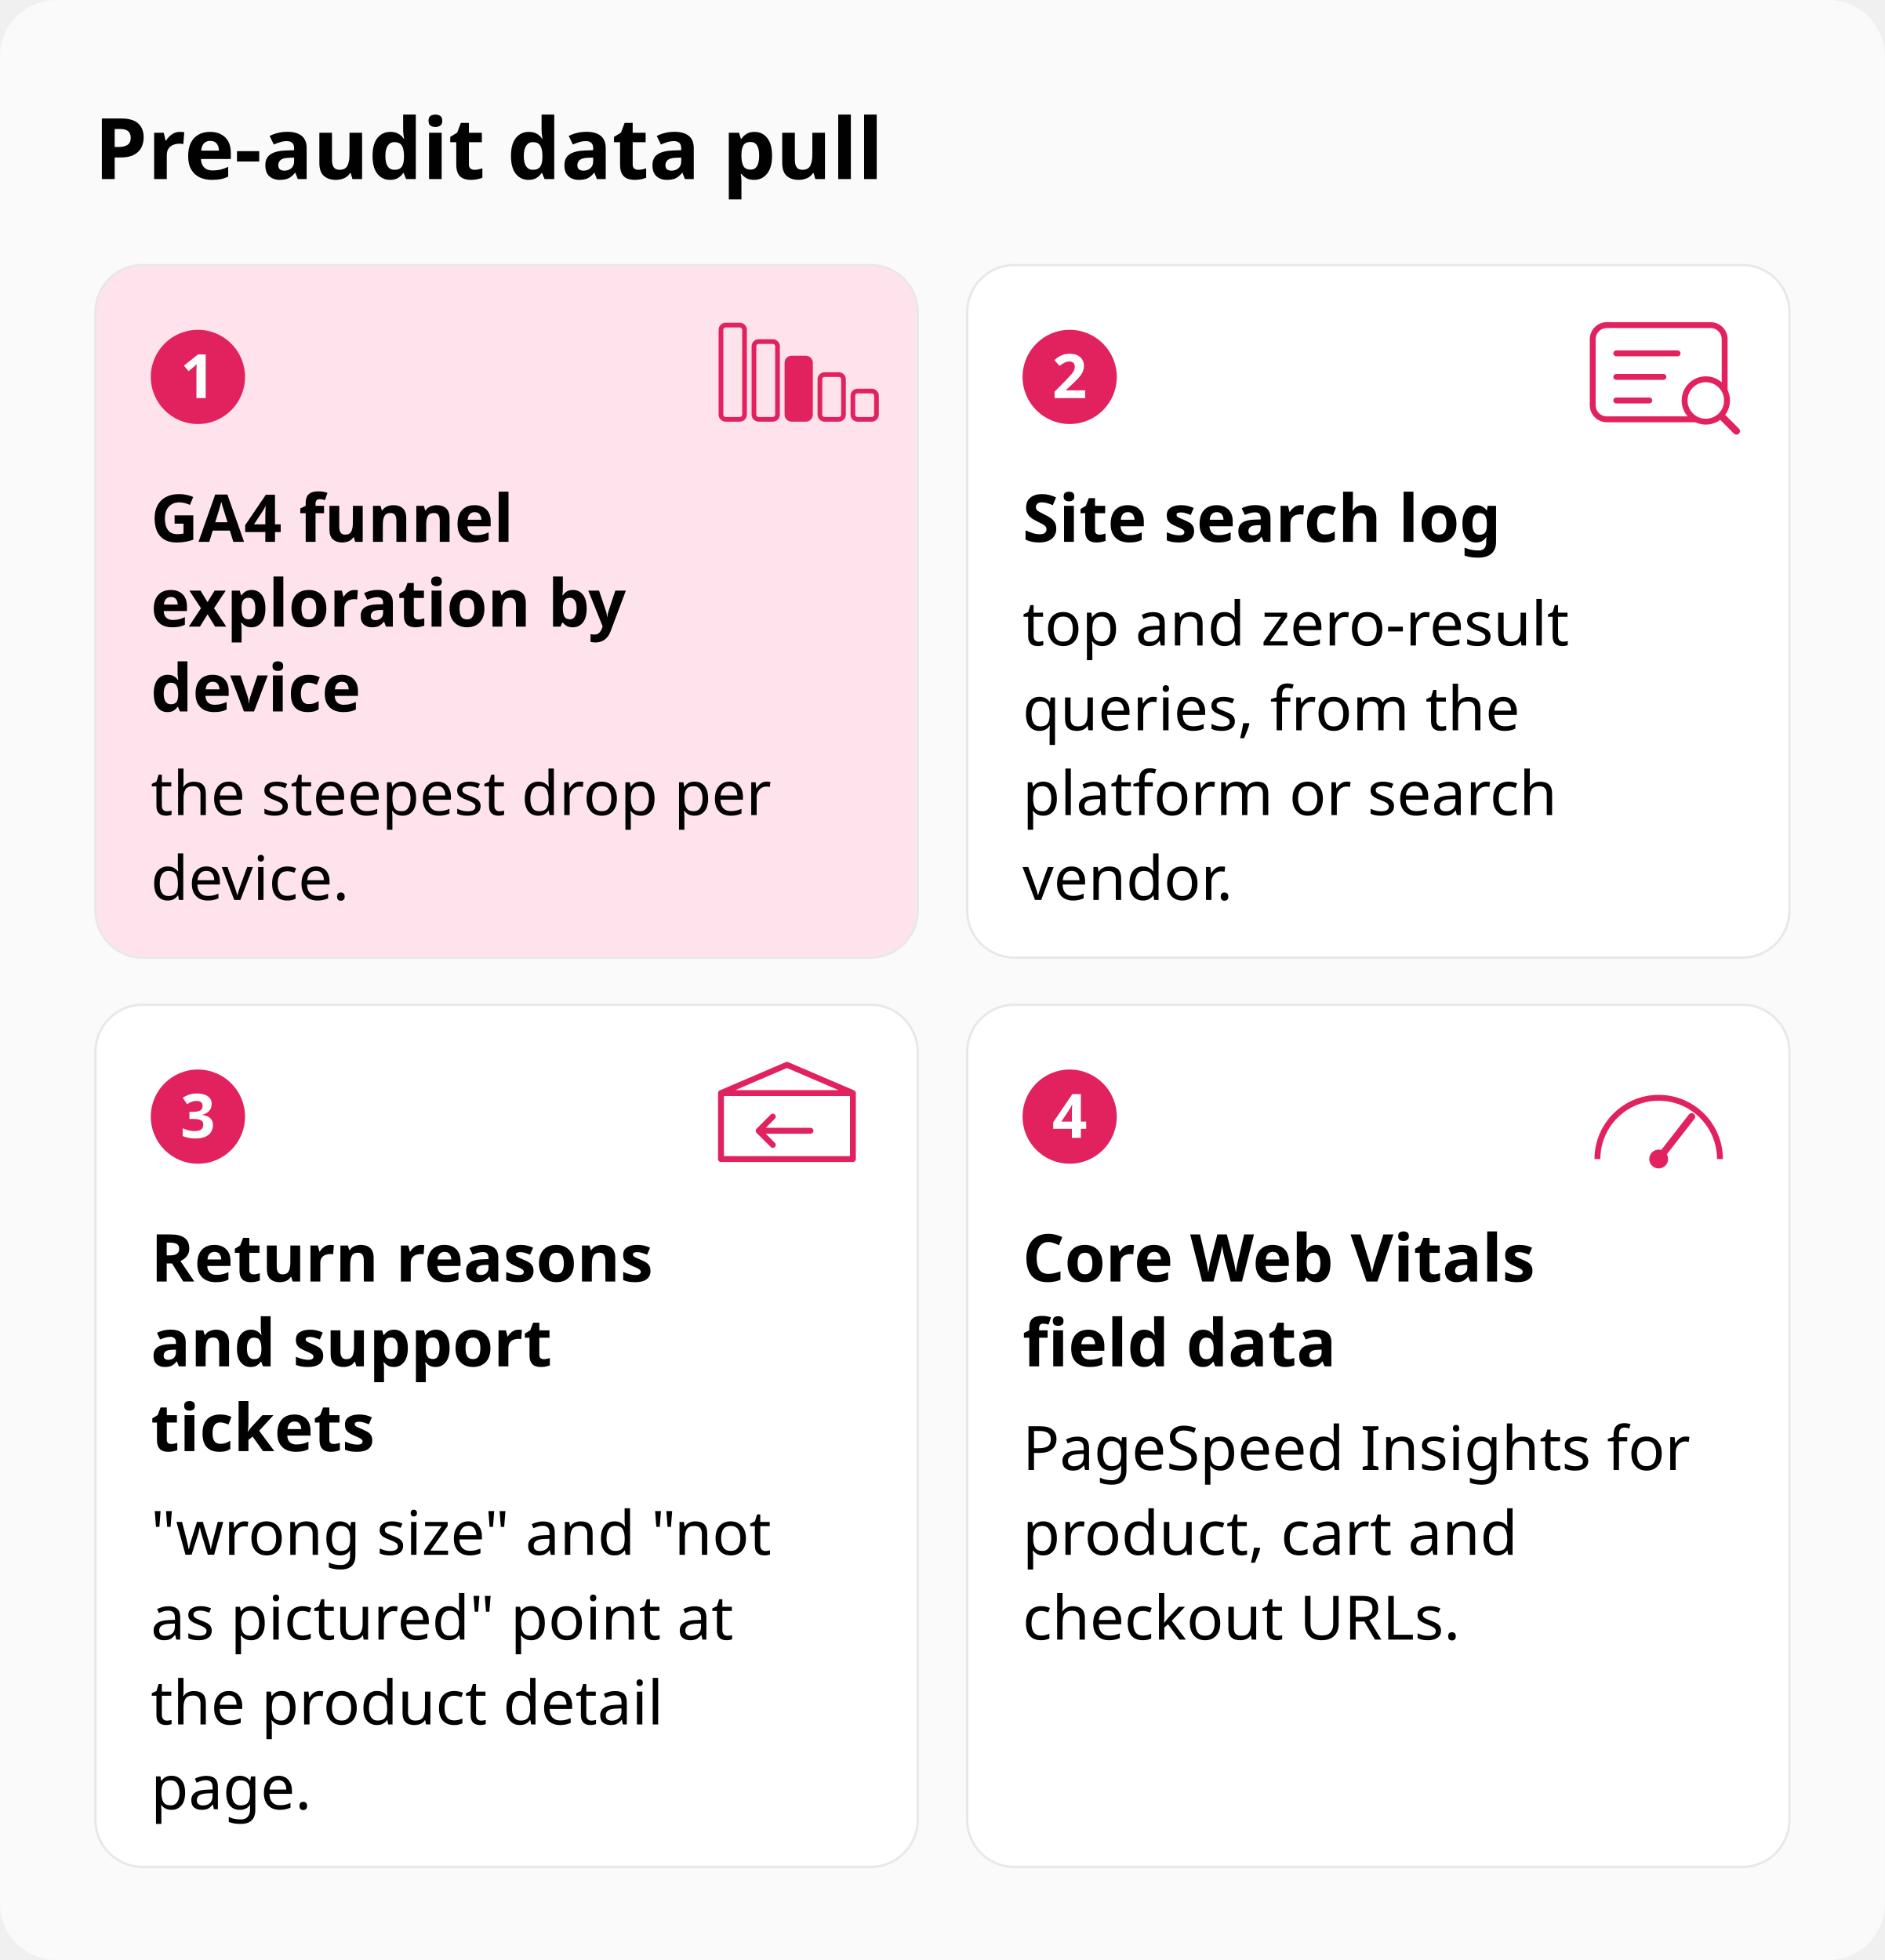
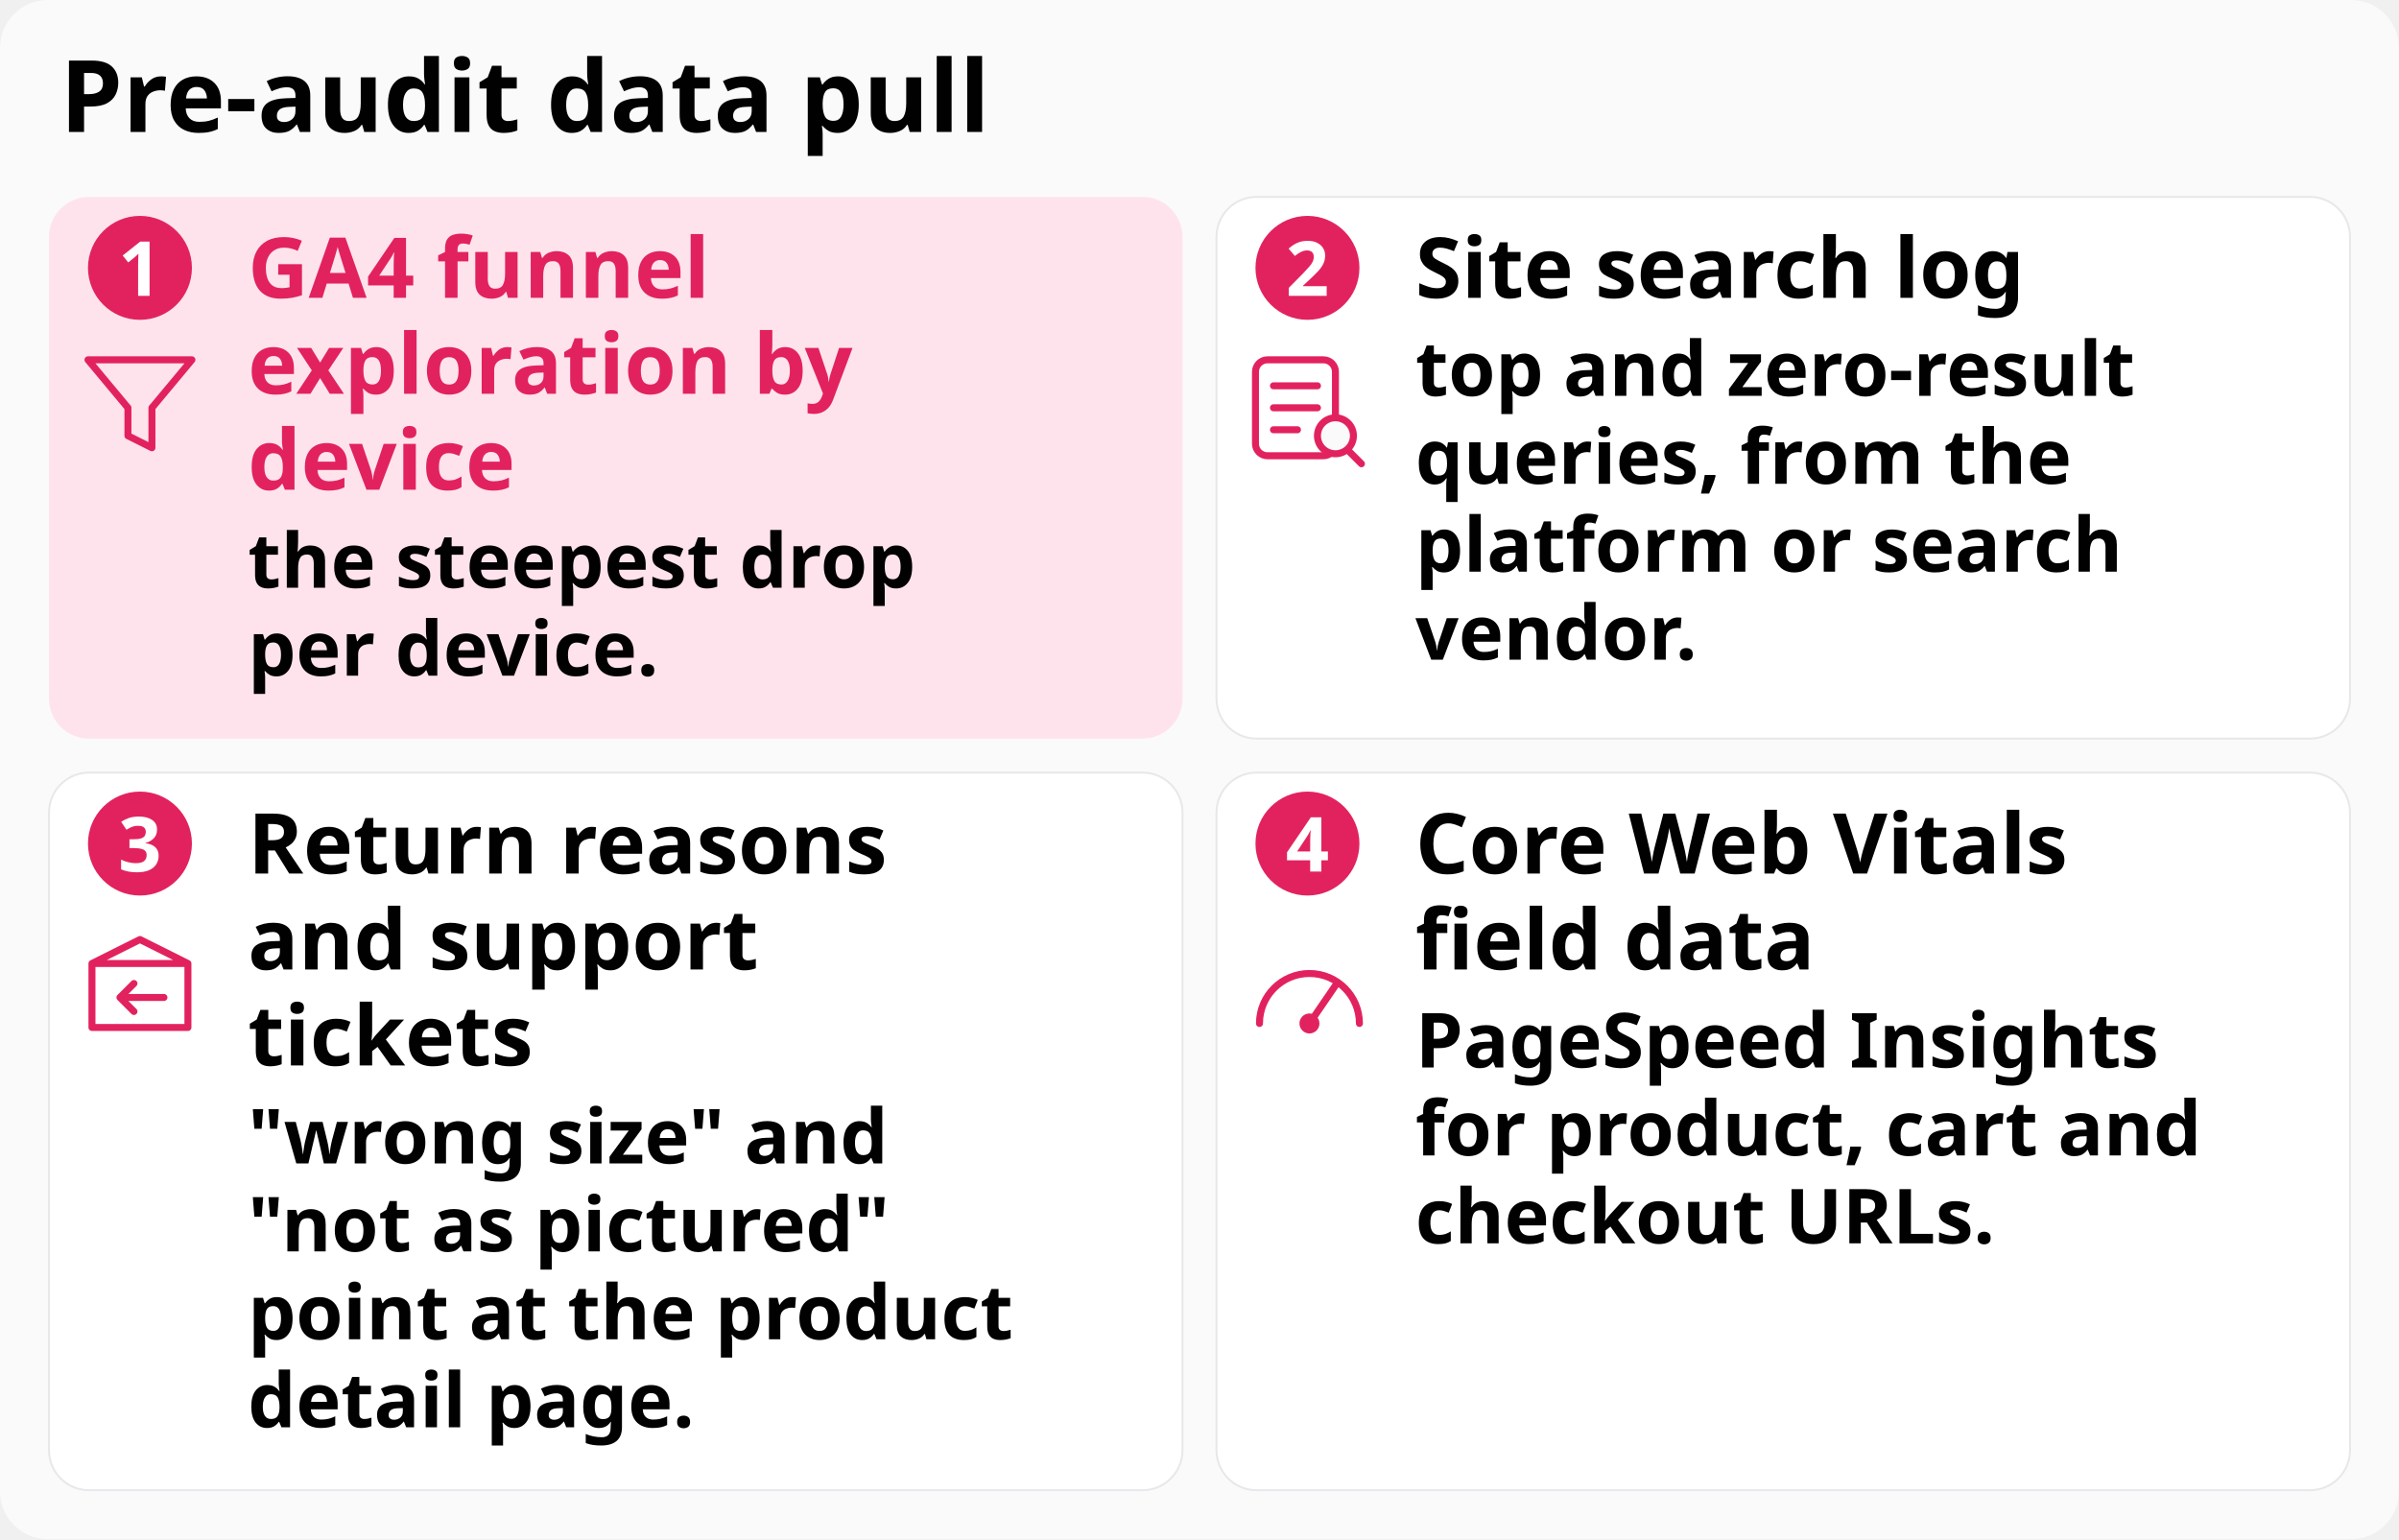
- <svg xmlns="http://www.w3.org/2000/svg" viewBox="0 0 800 832" width="800" height="832" font-family="Manrope, system-ui, sans-serif">
-   <rect width="800" height="832" rx="24" fill="#FBFAFB" />
-   <text x="40" y="76" font-size="36" font-weight="800" fill="#020101">Pre-audit data pull</text>
+ <svg xmlns="http://www.w3.org/2000/svg" viewBox="0 0 1200 770" width="1200" height="770" font-family="Manrope, system-ui, sans-serif">
+   <rect width="1200" height="770" rx="24" fill="#FBFAFB" />
+   <text x="30" y="66" font-size="50" font-weight="800" fill="#020101">Pre-audit data pull</text>
  <g class="card">
-     <rect x="40.5" y="112.5" width="349" height="294" rx="20" fill="#FFE3EC" stroke="#E8E8EB" />
-     <circle cx="84" cy="160" r="20" fill="#E2225F" />
-     <text x="84" y="169" font-size="26" font-weight="800" fill="#FFFFFF" text-anchor="middle">1</text>
-     <rect x="306" y="138" width="10" height="40" rx="2" fill="#FFE3EC" stroke="#E2225F" stroke-width="2" />
-     <rect x="320" y="145" width="10" height="33" rx="2" fill="#FFE3EC" stroke="#E2225F" stroke-width="2" />
-     <rect x="334" y="152" width="10" height="26" rx="2" fill="#E2225F" stroke="#E2225F" stroke-width="2" />
-     <rect x="348" y="159" width="10" height="19" rx="2" fill="#FFE3EC" stroke="#E2225F" stroke-width="2" />
-     <rect x="362" y="166" width="10" height="12" rx="2" fill="#FFE3EC" stroke="#E2225F" stroke-width="2" />
-     <text x="64" y="230" font-size="28" font-weight="800" fill="#020101">GA4 funnel</text>
-     <text x="64" y="266" font-size="28" font-weight="800" fill="#020101">exploration by</text>
-     <text x="64" y="302" font-size="28" font-weight="800" fill="#020101">device</text>
-     <text x="64" y="346" font-size="26" font-weight="400" fill="#020101">the steepest drop per</text>
-     <text x="64" y="382" font-size="26" font-weight="400" fill="#020101">device.</text>
+     <rect x="24.5" y="98.5" width="567" height="271" rx="20" fill="#FFE3EC" />
+     <circle cx="70.0" cy="134" r="26" fill="#E2225F" />
+     <text x="70" y="148" font-size="38" font-weight="800" fill="#FFFFFF" text-anchor="middle">1</text>
+     <path d="M44.0 180 H96.0 L76.0 204 V224 L64.0 218 V204 Z" fill="none" stroke="#E2225F" stroke-width="3.5" stroke-linecap="round" stroke-linejoin="round" />
+     <text x="124" y="149" font-size="42" font-weight="800" fill="#E2225F">GA4 funnel</text>
+     <text x="124" y="197" font-size="42" font-weight="800" fill="#E2225F">exploration by</text>
+     <text x="124" y="245" font-size="42" font-weight="800" fill="#E2225F">device</text>
+     <text x="124" y="294" font-size="38" font-weight="600" fill="#020101">the steepest drop</text>
+     <text x="124" y="338" font-size="38" font-weight="600" fill="#020101">per device.</text>
  </g>
  <g class="card">
-     <rect x="410.5" y="112.5" width="349" height="294" rx="20" fill="#FFFFFF" stroke="#E8E8EB" />
-     <circle cx="454" cy="160" r="20" fill="#E2225F" />
-     <text x="454" y="169" font-size="26" font-weight="800" fill="#FFFFFF" text-anchor="middle">2</text>
-     <rect x="676" y="138" width="56" height="40" rx="6" fill="none" stroke="#E2225F" stroke-width="2.5" />
-     <path d="M686 150 h26 M686 160 h20 M686 170 h14" stroke="#E2225F" stroke-width="2.5" stroke-linecap="round" />
-     <circle cx="724" cy="170" r="9" fill="#FFFFFF" stroke="#E2225F" stroke-width="2.5" />
-     <path d="M731 177 l6 6" stroke="#E2225F" stroke-width="3" stroke-linecap="round" />
-     <text x="434" y="230" font-size="28" font-weight="800" fill="#020101">Site search log</text>
-     <text x="434" y="274" font-size="26" font-weight="400" fill="#020101">top and zero-result</text>
-     <text x="434" y="310" font-size="26" font-weight="400" fill="#020101">queries, from the</text>
-     <text x="434" y="346" font-size="26" font-weight="400" fill="#020101">platform or search</text>
-     <text x="434" y="382" font-size="26" font-weight="400" fill="#020101">vendor.</text>
+     <rect x="608.5" y="98.5" width="567" height="271" rx="20" fill="#FFFFFF" stroke="#E8E8EB" />
+     <circle cx="654.0" cy="134" r="26" fill="#E2225F" />
+     <text x="654" y="148" font-size="38" font-weight="800" fill="#FFFFFF" text-anchor="middle">2</text>
+     <rect x="628.0" y="180" width="40" height="48" rx="6" fill="none" stroke="#E2225F" stroke-width="3.5" stroke-linecap="round" stroke-linejoin="round" />
+     <path d="M637.0 193 h22 M637.0 204 h22 M637.0 215 h12" fill="none" stroke="#E2225F" stroke-width="3.5" stroke-linecap="round" stroke-linejoin="round" />
+     <circle cx="668.0" cy="218" r="9" fill="#FBFAFB" stroke="#E2225F" stroke-width="3.5" />
+     <path d="M674.0 225 l7 7" fill="none" stroke="#E2225F" stroke-width="3.5" stroke-linecap="round" stroke-linejoin="round" />
+     <text x="708" y="149" font-size="42" font-weight="800" fill="#020101">Site search log</text>
+     <text x="708" y="198" font-size="38" font-weight="600" fill="#020101">top and zero-result</text>
+     <text x="708" y="242" font-size="38" font-weight="600" fill="#020101">queries, from the</text>
+     <text x="708" y="286" font-size="38" font-weight="600" fill="#020101">platform or search</text>
+     <text x="708" y="330" font-size="38" font-weight="600" fill="#020101">vendor.</text>
  </g>
  <g class="card">
-     <rect x="40.5" y="426.5" width="349" height="366" rx="20" fill="#FFFFFF" stroke="#E8E8EB" />
-     <circle cx="84" cy="474" r="20" fill="#E2225F" />
-     <text x="84" y="483" font-size="26" font-weight="800" fill="#FFFFFF" text-anchor="middle">3</text>
-     <path d="M306 464 L334 452 L362 464 V492 H306 Z M306 464 H362" fill="none" stroke="#E2225F" stroke-width="2.5" stroke-linejoin="round" />
-     <path d="M344 480 H322 M328 474 l-6 6 l6 6" fill="none" stroke="#E2225F" stroke-width="2.5" stroke-linecap="round" stroke-linejoin="round" />
-     <text x="64" y="544" font-size="28" font-weight="800" fill="#020101">Return reasons</text>
-     <text x="64" y="580" font-size="28" font-weight="800" fill="#020101">and support</text>
-     <text x="64" y="616" font-size="28" font-weight="800" fill="#020101">tickets</text>
-     <text x="64" y="660" font-size="26" font-weight="400" fill="#020101">"wrong size" and "not</text>
-     <text x="64" y="696" font-size="26" font-weight="400" fill="#020101">as pictured" point at</text>
-     <text x="64" y="732" font-size="26" font-weight="400" fill="#020101">the product detail</text>
-     <text x="64" y="768" font-size="26" font-weight="400" fill="#020101">page.</text>
+     <rect x="24.5" y="386.5" width="567" height="359" rx="20" fill="#FFFFFF" stroke="#E8E8EB" />
+     <circle cx="70.0" cy="422" r="26" fill="#E2225F" />
+     <text x="70" y="436" font-size="38" font-weight="800" fill="#FFFFFF" text-anchor="middle">3</text>
+     <path d="M46.0 482 L70.0 470 L94.0 482 V514 H46.0 Z M46.0 482 H94.0" fill="none" stroke="#E2225F" stroke-width="3.5" stroke-linecap="round" stroke-linejoin="round" />
+     <path d="M82.0 499 H60.0 M67.0 492 l-7 7 l7 7" fill="none" stroke="#E2225F" stroke-width="3.5" stroke-linecap="round" stroke-linejoin="round" />
+     <text x="124" y="437" font-size="42" font-weight="800" fill="#020101">Return reasons</text>
+     <text x="124" y="485" font-size="42" font-weight="800" fill="#020101">and support</text>
+     <text x="124" y="533" font-size="42" font-weight="800" fill="#020101">tickets</text>
+     <text x="124" y="582" font-size="38" font-weight="600" fill="#020101">"wrong size" and</text>
+     <text x="124" y="626" font-size="38" font-weight="600" fill="#020101">"not as pictured"</text>
+     <text x="124" y="670" font-size="38" font-weight="600" fill="#020101">point at the product</text>
+     <text x="124" y="714" font-size="38" font-weight="600" fill="#020101">detail page.</text>
  </g>
  <g class="card">
-     <rect x="410.5" y="426.5" width="349" height="366" rx="20" fill="#FFFFFF" stroke="#E8E8EB" />
-     <circle cx="454" cy="474" r="20" fill="#E2225F" />
-     <text x="454" y="483" font-size="26" font-weight="800" fill="#FFFFFF" text-anchor="middle">4</text>
-     <path d="M678 492 A26 26 0 0 1 730 492" fill="none" stroke="#E2225F" stroke-width="2.5" />
-     <path d="M704 492 L718 474" stroke="#E2225F" stroke-width="3" stroke-linecap="round" />
-     <circle cx="704" cy="492" r="4" fill="#E2225F" />
-     <text x="434" y="544" font-size="28" font-weight="800" fill="#020101">Core Web Vitals</text>
-     <text x="434" y="580" font-size="28" font-weight="800" fill="#020101">field data</text>
-     <text x="434" y="624" font-size="26" font-weight="400" fill="#020101">PageSpeed Insights for</text>
-     <text x="434" y="660" font-size="26" font-weight="400" fill="#020101">product, cart and</text>
-     <text x="434" y="696" font-size="26" font-weight="400" fill="#020101">checkout URLs.</text>
+     <rect x="608.5" y="386.5" width="567" height="359" rx="20" fill="#FFFFFF" stroke="#E8E8EB" />
+     <circle cx="654.0" cy="422" r="26" fill="#E2225F" />
+     <text x="654" y="436" font-size="38" font-weight="800" fill="#FFFFFF" text-anchor="middle">4</text>
+     <path d="M630.0 512 A25 25 0 0 1 680.0 512" fill="none" stroke="#E2225F" stroke-width="3.5" stroke-linecap="round" stroke-linejoin="round" />
+     <path d="M655.0 512 L668.0 493" fill="none" stroke="#E2225F" stroke-width="3.5" stroke-linecap="round" stroke-linejoin="round" />
+     <circle cx="655.0" cy="512" r="5" fill="#E2225F" />
+     <text x="708" y="437" font-size="42" font-weight="800" fill="#020101">Core Web Vitals</text>
+     <text x="708" y="485" font-size="42" font-weight="800" fill="#020101">field data</text>
+     <text x="708" y="534" font-size="38" font-weight="600" fill="#020101">PageSpeed Insights</text>
+     <text x="708" y="578" font-size="38" font-weight="600" fill="#020101">for product, cart and</text>
+     <text x="708" y="622" font-size="38" font-weight="600" fill="#020101">checkout URLs.</text>
  </g>
</svg>
